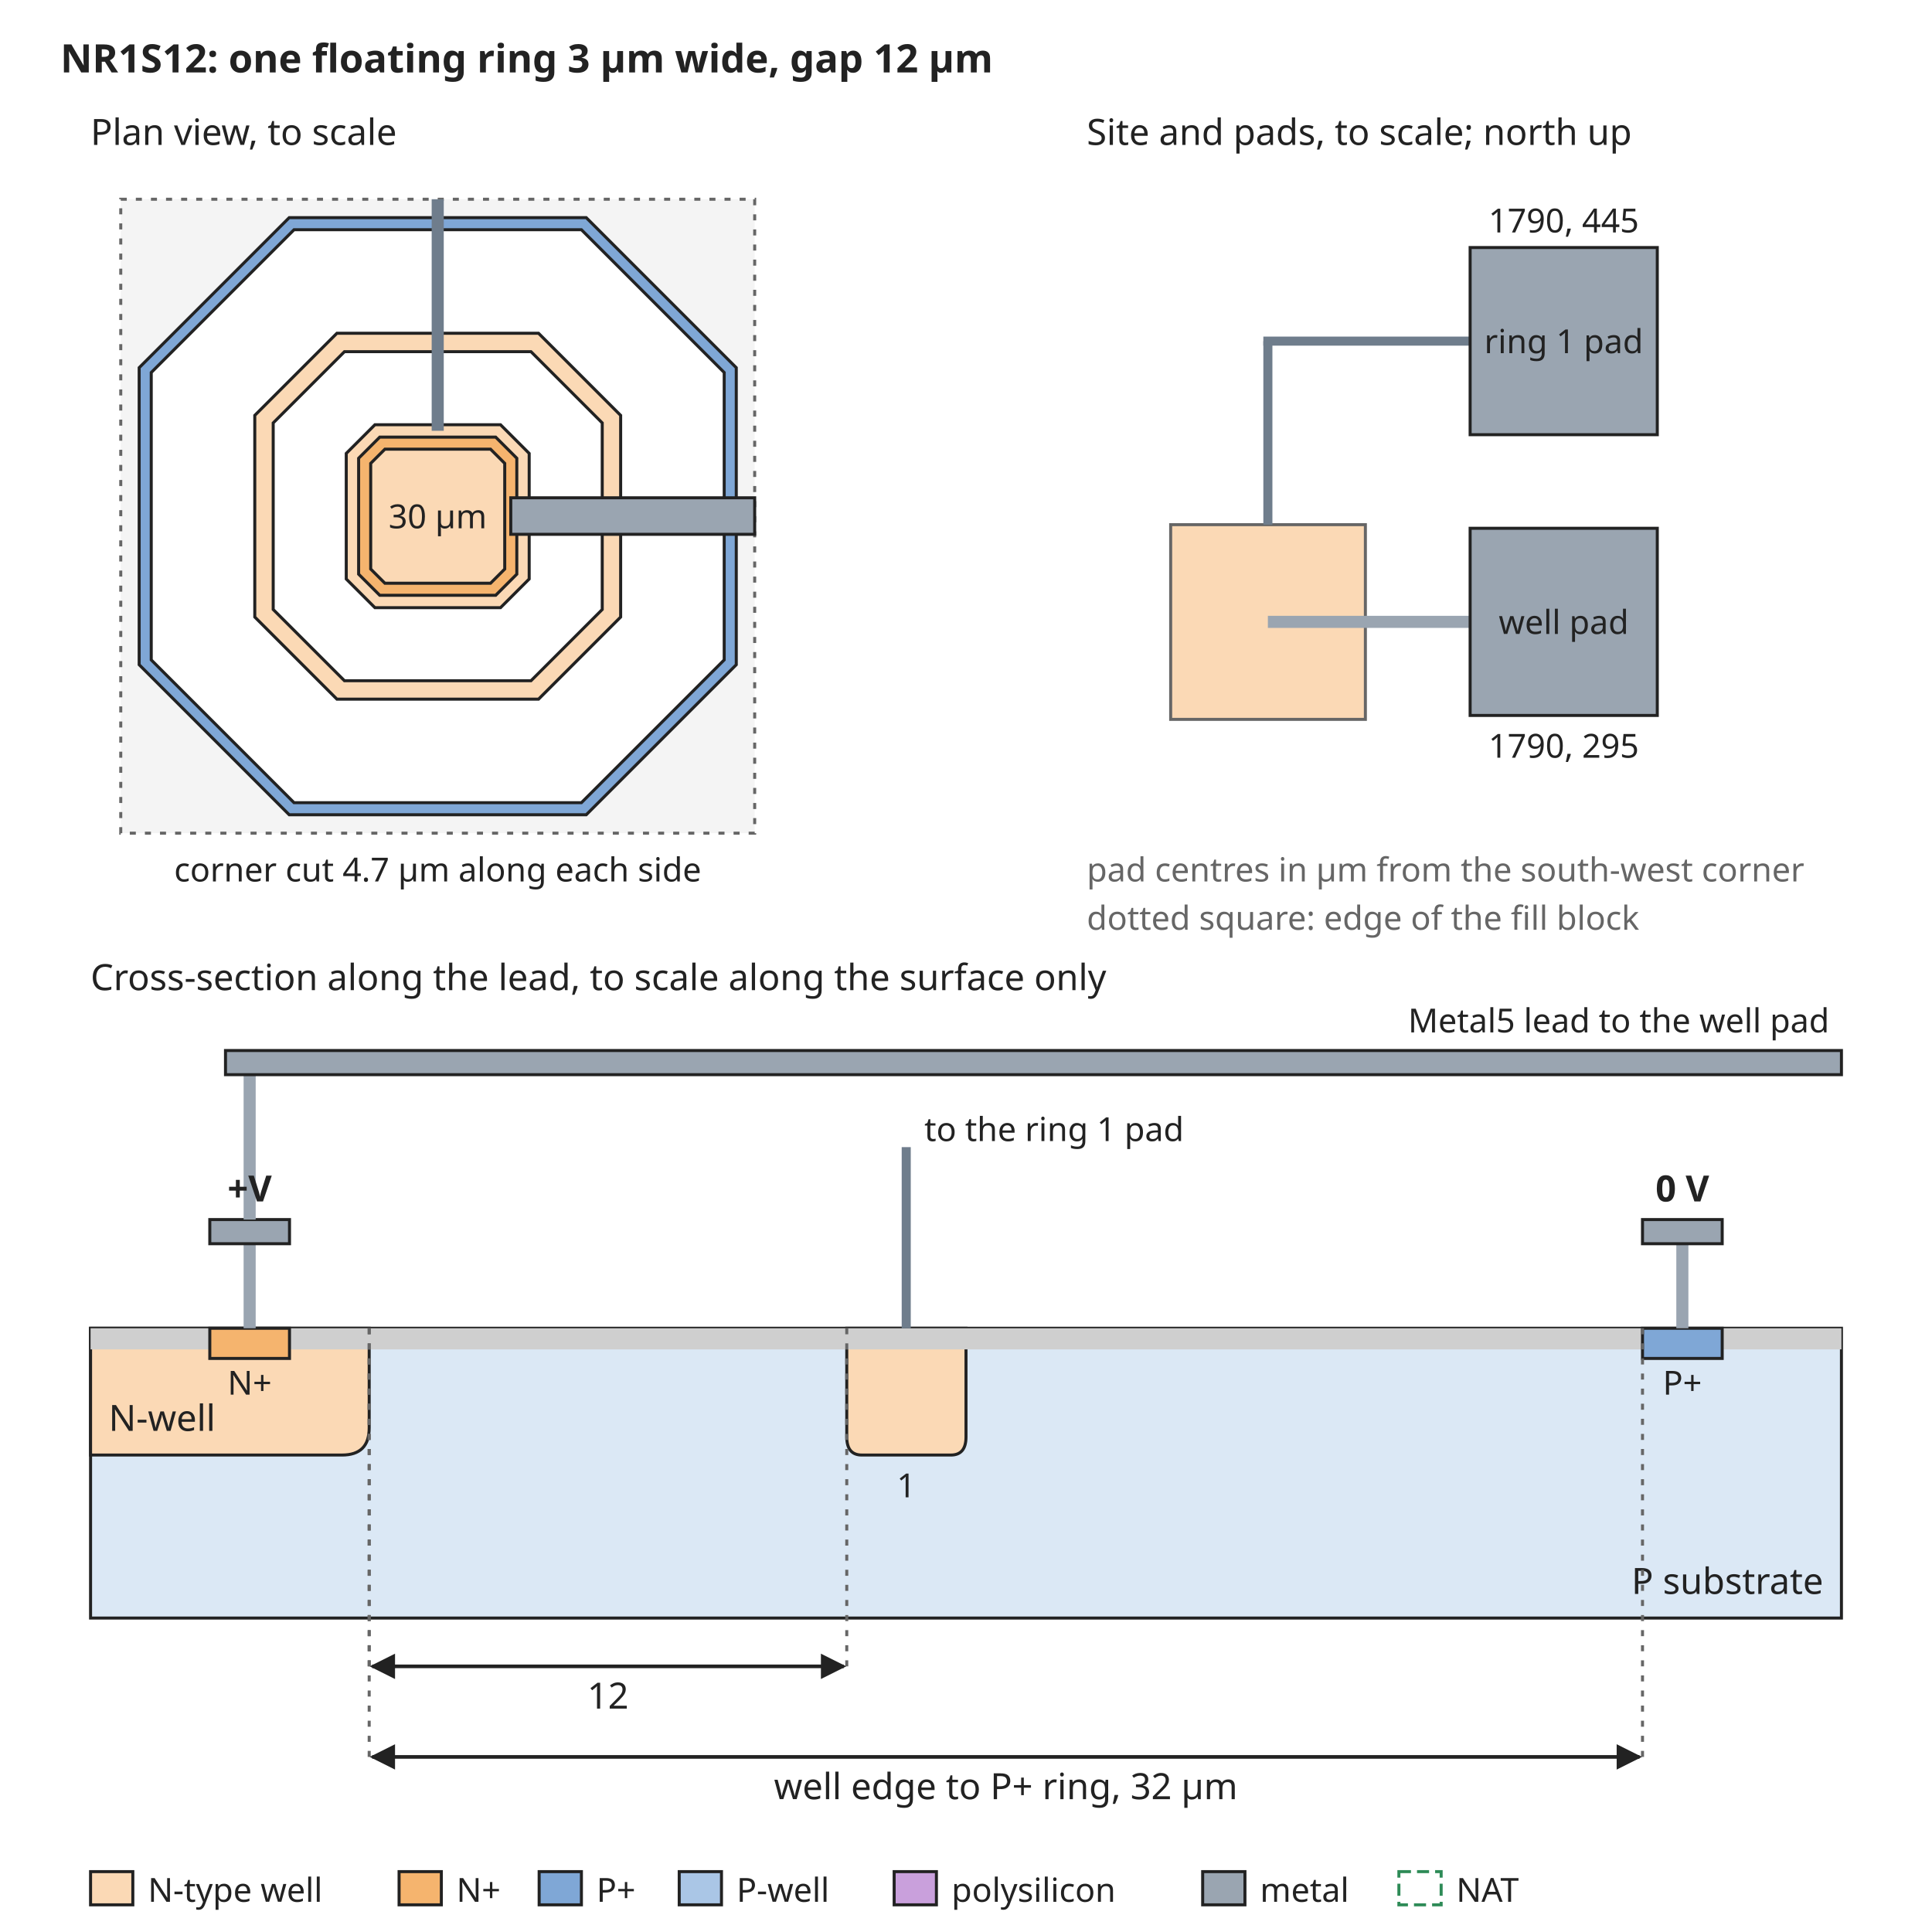
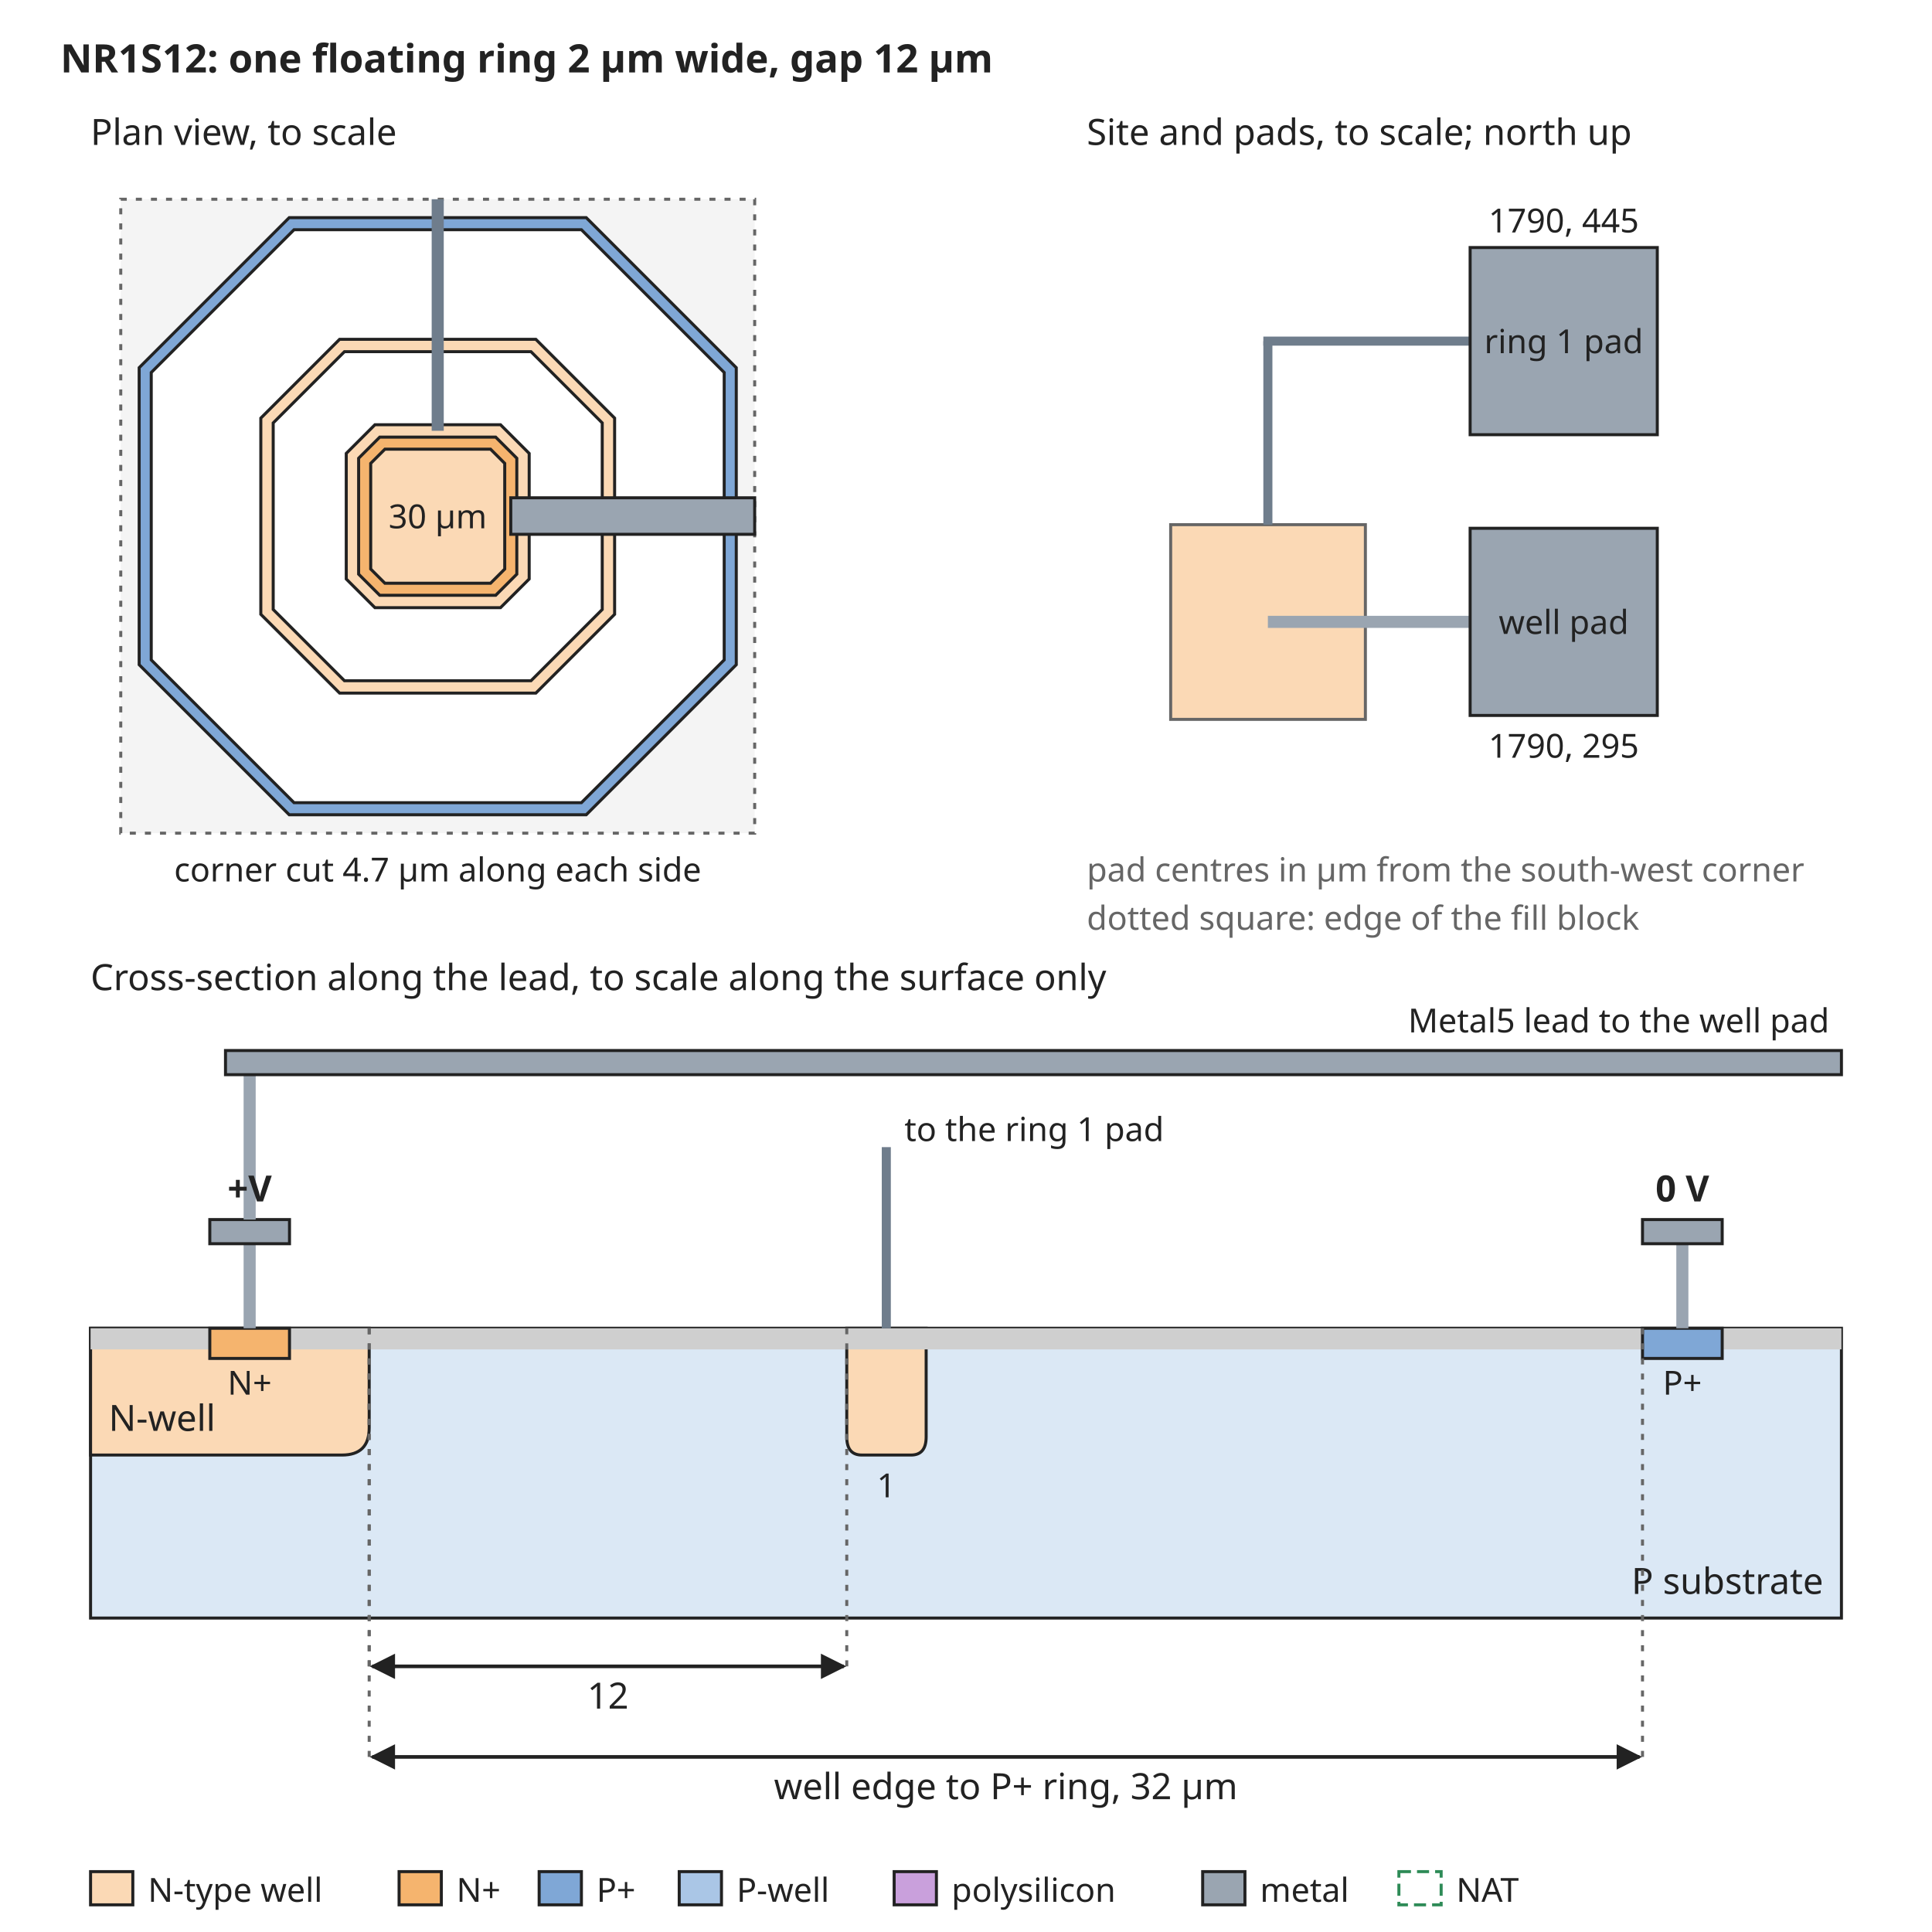
<svg xmlns="http://www.w3.org/2000/svg" width="640" height="640" viewBox="0 0 640 640" font-family="sans-serif" font-size="13">
  <rect width="640" height="640" fill="white" />
  <defs>
    <marker id="arrow" viewBox="0 0 10 10" refX="9" refY="5" markerWidth="7" markerHeight="7" orient="auto-start-reverse">
      <path d="M0,0 L10,5 L0,10 z" fill="#222222" />
    </marker>
  </defs>
-   <text x="20" y="24" text-anchor="start" font-size="13" font-weight="bold" fill="#222222">NR1S12: one floating ring 3 µm wide, gap 12 µm</text>
+   <text x="20" y="24" text-anchor="start" font-size="13" font-weight="bold" fill="#222222">NR1S12: one floating ring 2 µm wide, gap 12 µm</text>
  <rect x="40" y="66" width="210" height="210" rx="0" fill="#f4f4f4" stroke="#666666" stroke-dasharray="2 3" />
  <path d="M95.8,72.1 L194.2,72.1 L243.9,121.8 L243.9,220.2 L194.2,269.9 L95.8,269.9 L46.1,220.2 L46.1,121.8 Z" fill="#7fa7d6" stroke="#222222" stroke-width="1" />
  <path d="M97.4,76.1 L192.6,76.1 L239.9,123.4 L239.9,218.6 L192.6,265.9 L97.4,265.9 L50.1,218.6 L50.1,123.4 Z" fill="white" stroke="#222222" stroke-width="1" />
-   <path d="M111.6,110.4 L178.4,110.4 L205.6,137.6 L205.6,204.4 L178.4,231.6 L111.6,231.6 L84.4,204.4 L84.4,137.6 Z" fill="#fbd9b5" stroke="#222222" stroke-width="1" />
+   <path d="M112.5,112.4 L177.5,112.4 L203.6,138.5 L203.6,203.5 L177.5,229.6 L112.5,229.6 L86.4,203.5 L86.4,138.5 Z" fill="#fbd9b5" stroke="#222222" stroke-width="1" />
  <path d="M114.1,116.5 L175.9,116.5 L199.5,140.1 L199.5,201.9 L175.9,225.5 L114.1,225.5 L90.5,201.9 L90.5,140.1 Z" fill="white" stroke="#222222" stroke-width="1" />
  <path d="M124.2,140.7 L165.8,140.7 L175.3,150.2 L175.3,191.8 L165.8,201.3 L124.2,201.3 L114.7,191.8 L114.7,150.2 Z" fill="#fbd9b5" stroke="#222222" stroke-width="1" />
  <path d="M125.8,144.8 L164.2,144.8 L171.2,151.8 L171.2,190.2 L164.2,197.2 L125.8,197.2 L118.8,190.2 L118.8,151.8 Z" fill="#f5b46e" stroke="#222222" stroke-width="1" />
  <path d="M127.5,148.8 L162.5,148.8 L167.2,153.5 L167.2,188.5 L162.5,193.2 L127.5,193.2 L122.8,188.5 L122.8,153.5 Z" fill="#fbd9b5" stroke="#222222" stroke-width="1" />
  <rect x="143" y="66" width="4" height="76.7" rx="0" fill="#6f7d8c" stroke="none" />
  <text x="145" y="175" text-anchor="middle" font-size="11" font-weight="normal" fill="#222222">30 µm</text>
  <rect x="169.2" y="164.9" width="80.8" height="12.1" rx="0" fill="#9aa5b1" stroke="#222222" />
  <text x="30" y="48" text-anchor="start" font-size="12" font-weight="normal" fill="#222222">Plan view, to scale</text>
  <text x="145" y="292" text-anchor="middle" font-size="11" font-weight="normal" fill="#222222">corner cut 4.7 µm along each side</text>
  <text x="360" y="48" text-anchor="start" font-size="12" font-weight="normal" fill="#222222">Site and pads, to scale; north up</text>
  <rect x="387.8" y="173.8" width="64.5" height="64.5" rx="0" fill="#fbd9b5" stroke="#666666" />
  <rect x="420" y="204" width="67.0" height="4" rx="0" fill="#9aa5b1" stroke="none" />
  <rect x="487.0" y="175.0" width="62.0" height="62.0" rx="0" fill="#9aa5b1" stroke="#222222" />
  <text x="518.0" y="210" text-anchor="middle" font-size="11" font-weight="normal" fill="#222222">well pad</text>
  <text x="518.0" y="251.0" text-anchor="middle" font-size="11" font-weight="normal" fill="#222222">1790, 295</text>
  <rect x="418.5" y="113.0" width="3" height="60.8" rx="0" fill="#6f7d8c" stroke="none" />
  <rect x="418.5" y="111.5" width="68.5" height="3" rx="0" fill="#6f7d8c" stroke="none" />
  <rect x="487.0" y="82.0" width="62.0" height="62.0" rx="0" fill="#9aa5b1" stroke="#222222" />
  <text x="518.0" y="117.0" text-anchor="middle" font-size="11" font-weight="normal" fill="#222222">ring 1 pad</text>
  <text x="518.0" y="77.0" text-anchor="middle" font-size="11" font-weight="normal" fill="#222222">1790, 445</text>
  <text x="360" y="292" text-anchor="start" font-size="11" font-weight="normal" fill="#666666">pad centres in µm from the south-west corner</text>
  <text x="360" y="308" text-anchor="start" font-size="11" font-weight="normal" fill="#666666">dotted square: edge of the fill block</text>
  <text x="30" y="328" text-anchor="start" font-size="12" font-weight="normal" fill="#222222">Cross-section along the lead, to scale along the surface only</text>
  <rect x="30" y="440" width="580" height="96" rx="0" fill="#dbe8f5" stroke="#222222" />
  <path d="M30.0,440 L30.0,482 L113.3,482 Q122.3,482 122.3,473 L122.3,440 Z" fill="#fbd9b5" stroke="#222222" />
  <text x="36" y="474" text-anchor="start" font-size="12" font-weight="normal" fill="#222222">N-well</text>
-   <path d="M280.5,440 L280.5,476 Q280.5,482 285.5,482 L315.0,482 Q320.0,482 320.0,476 L320.0,440 Z" fill="#fbd9b5" stroke="#222222" />
-   <text x="300.2" y="496" text-anchor="middle" font-size="11" font-weight="normal" fill="#222222">1</text>
+   <path d="M280.5,440 L280.5,476 Q280.5,482 285.5,482 L301.8,482 Q306.8,482 306.8,476 L306.8,440 Z" fill="#fbd9b5" stroke="#222222" />
+   <text x="293.6" y="496" text-anchor="middle" font-size="11" font-weight="normal" fill="#222222">1</text>
  <rect x="30.0" y="440" width="39.5" height="7" rx="0" fill="#cfcfcf" stroke="none" />
  <rect x="95.9" y="440" width="448.2" height="7" rx="0" fill="#cfcfcf" stroke="none" />
  <rect x="570.5" y="440" width="39.5" height="7" rx="0" fill="#cfcfcf" stroke="none" />
  <rect x="69.5" y="440" width="26.4" height="10" rx="0" fill="#f5b46e" stroke="#222222" />
  <rect x="544.1" y="440" width="26.4" height="10" rx="0" fill="#7fa7d6" stroke="#222222" />
  <text x="82.7" y="462" text-anchor="middle" font-size="11" font-weight="normal" fill="#222222">N+</text>
  <text x="557.3" y="462" text-anchor="middle" font-size="11" font-weight="normal" fill="#222222">P+</text>
  <text x="604" y="528" text-anchor="end" font-size="12" font-weight="normal" fill="#222222">P substrate</text>
  <rect x="80.7" y="412" width="4" height="28" rx="0" fill="#9aa5b1" stroke="none" />
  <rect x="69.5" y="404" width="26.4" height="8" rx="0" fill="#9aa5b1" stroke="#222222" />
  <rect x="555.3" y="412" width="4" height="28" rx="0" fill="#9aa5b1" stroke="none" />
  <rect x="544.1" y="404" width="26.4" height="8" rx="0" fill="#9aa5b1" stroke="#222222" />
  <text x="557.3" y="398" text-anchor="middle" font-size="12" font-weight="bold" fill="#222222">0 V</text>
  <rect x="80.7" y="356" width="4" height="48" rx="0" fill="#9aa5b1" stroke="none" />
  <rect x="74.7" y="348" width="535.3" height="8" rx="0" fill="#9aa5b1" stroke="#222222" />
  <text x="606" y="342" text-anchor="end" font-size="11" font-weight="normal" fill="#222222">Metal5 lead to the well pad</text>
  <text x="82.7" y="398" text-anchor="middle" font-size="12" font-weight="bold" fill="#222222">+V</text>
-   <rect x="298.7" y="380" width="3" height="60" rx="0" fill="#6f7d8c" stroke="none" />
-   <text x="306.2" y="378" text-anchor="start" font-size="11" font-weight="normal" fill="#222222">to the ring 1 pad</text>
+   <rect x="292.1" y="380" width="3" height="60" rx="0" fill="#6f7d8c" stroke="none" />
+   <text x="299.6" y="378" text-anchor="start" font-size="11" font-weight="normal" fill="#222222">to the ring 1 pad</text>
  <line x1="122.3" y1="440" x2="122.3" y2="552" stroke="#666666" stroke-width="1" stroke-dasharray="2 3" />
  <line x1="280.5" y1="440" x2="280.5" y2="552" stroke="#666666" stroke-width="1" stroke-dasharray="2 3" />
  <line x1="123.3" y1="552" x2="279.5" y2="552" stroke="#222222" stroke-width="1.2" marker-end="url(#arrow)" marker-start="url(#arrow)" />
  <text x="201.4" y="566" text-anchor="middle" font-size="12" font-weight="normal" fill="#222222">12</text>
  <line x1="122.3" y1="440" x2="122.3" y2="582" stroke="#666666" stroke-width="1" stroke-dasharray="2 3" />
  <line x1="544.1" y1="440" x2="544.1" y2="582" stroke="#666666" stroke-width="1" stroke-dasharray="2 3" />
  <line x1="123.3" y1="582" x2="543.1" y2="582" stroke="#222222" stroke-width="1.2" marker-end="url(#arrow)" marker-start="url(#arrow)" />
  <text x="333.2" y="596" text-anchor="middle" font-size="12" font-weight="normal" fill="#222222">well edge to P+ ring, 32 µm</text>
  <rect x="30" y="620" width="14" height="11" rx="0" fill="#fbd9b5" stroke="#222222" />
  <text x="49" y="630" text-anchor="start" font-size="11" font-weight="normal" fill="#222222">N-type well</text>
  <rect x="132.2" y="620" width="14" height="11" rx="0" fill="#f5b46e" stroke="#222222" />
  <text x="151.2" y="630" text-anchor="start" font-size="11" font-weight="normal" fill="#222222">N+</text>
  <rect x="178.6" y="620" width="14" height="11" rx="0" fill="#7fa7d6" stroke="#222222" />
  <text x="197.6" y="630" text-anchor="start" font-size="11" font-weight="normal" fill="#222222">P+</text>
  <rect x="225.0" y="620" width="14" height="11" rx="0" fill="#aac6e6" stroke="#222222" />
  <text x="244.0" y="630" text-anchor="start" font-size="11" font-weight="normal" fill="#222222">P-well</text>
  <rect x="296.2" y="620" width="14" height="11" rx="0" fill="#c9a0dc" stroke="#222222" />
  <text x="315.2" y="630" text-anchor="start" font-size="11" font-weight="normal" fill="#222222">polysilicon</text>
  <rect x="398.4" y="620" width="14" height="11" rx="0" fill="#9aa5b1" stroke="#222222" />
  <text x="417.4" y="630" text-anchor="start" font-size="11" font-weight="normal" fill="#222222">metal</text>
  <rect x="463.4" y="620" width="14" height="11" rx="0" fill="none" stroke="#2e8b57" stroke-dasharray="4 2" />
  <text x="482.4" y="630" text-anchor="start" font-size="11" font-weight="normal" fill="#222222">NAT</text>
</svg>
